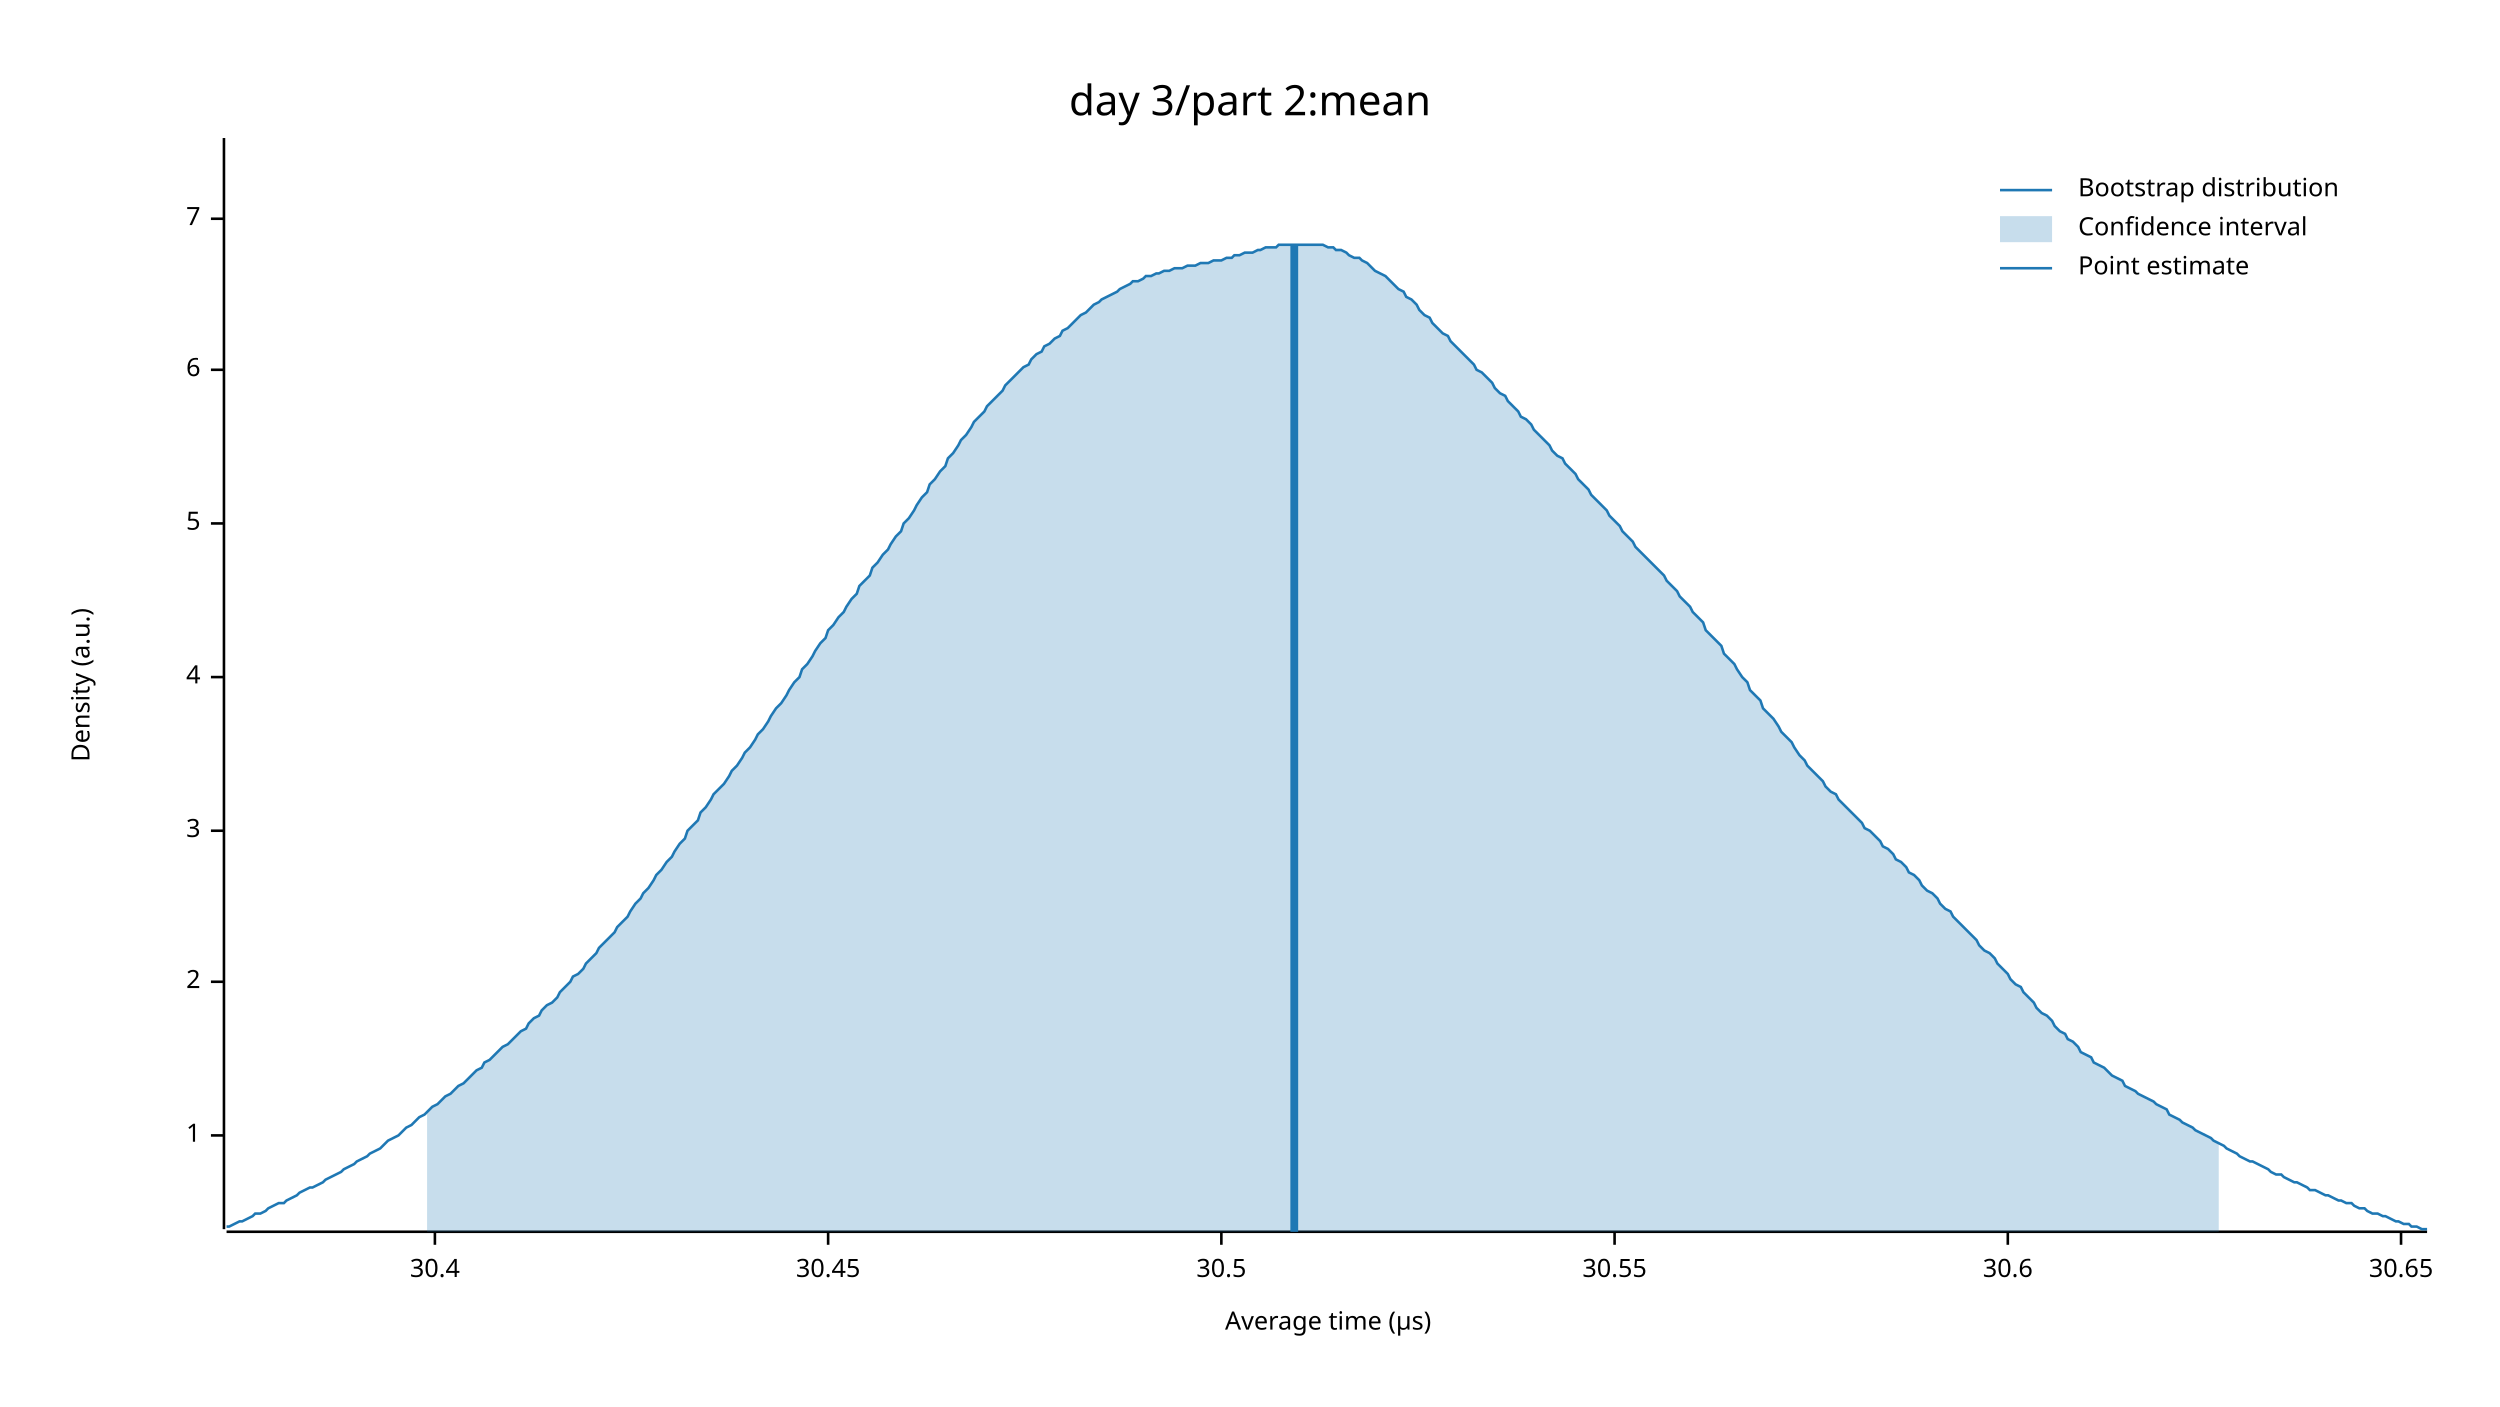
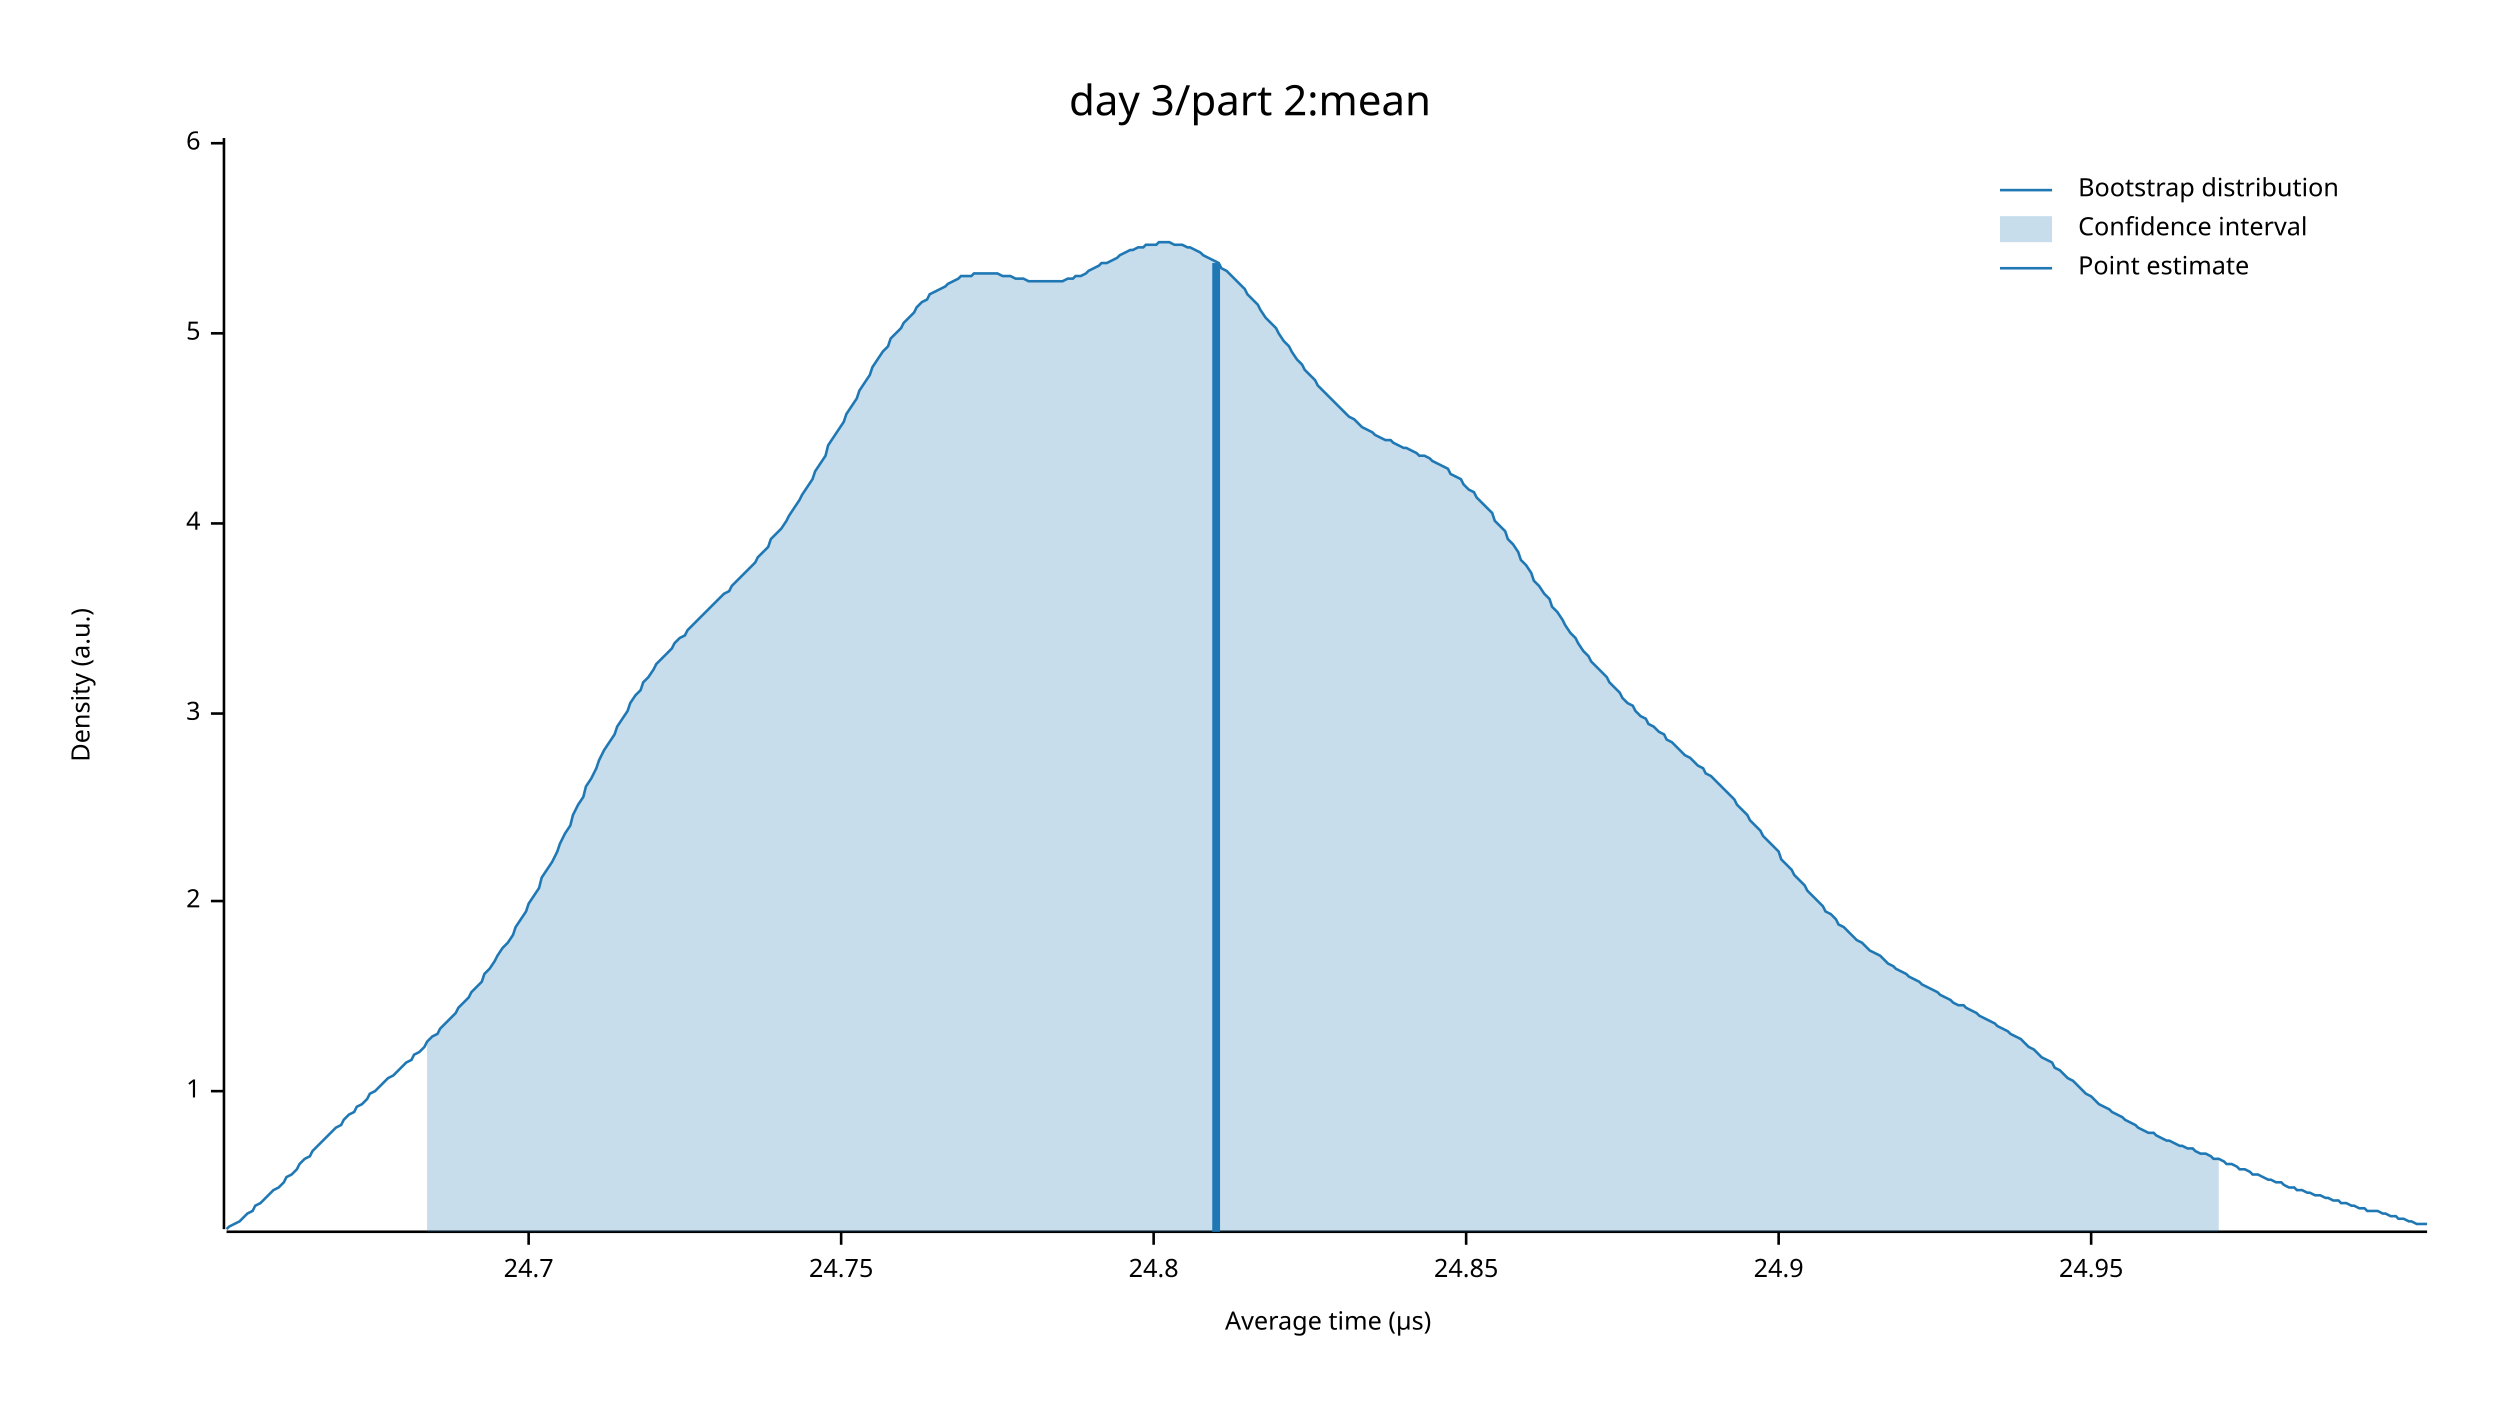
<svg xmlns="http://www.w3.org/2000/svg" width="960" height="540" viewBox="0 0 960 540">
  <text x="480" y="32" dy="0.76em" text-anchor="middle" font-family="sans-serif" font-size="16.129" opacity="1" fill="#000000">
day 3/part 2:mean
</text>
  <text x="27" y="263" dy="0.76em" text-anchor="middle" font-family="sans-serif" font-size="9.677" opacity="1" fill="#000000" transform="rotate(270, 27, 263)">
Density (a.u.)
</text>
  <text x="510" y="513" dy="-0.5ex" text-anchor="middle" font-family="sans-serif" font-size="9.677" opacity="1" fill="#000000">
Average time (µs)
</text>
  <polyline fill="none" opacity="1" stroke="#000000" stroke-width="1" points="86,53 86,472 " />
-   <text x="77" y="436" dy="0.5ex" text-anchor="end" font-family="sans-serif" font-size="9.677" opacity="1" fill="#000000">
+   <text x="77" y="419" dy="0.5ex" text-anchor="end" font-family="sans-serif" font-size="9.677" opacity="1" fill="#000000">
1
</text>
-   <polyline fill="none" opacity="1" stroke="#000000" stroke-width="1" points="81,436 86,436 " />
-   <text x="77" y="377" dy="0.5ex" text-anchor="end" font-family="sans-serif" font-size="9.677" opacity="1" fill="#000000">
+   <polyline fill="none" opacity="1" stroke="#000000" stroke-width="1" points="81,419 86,419 " />
+   <text x="77" y="346" dy="0.5ex" text-anchor="end" font-family="sans-serif" font-size="9.677" opacity="1" fill="#000000">
2
</text>
-   <polyline fill="none" opacity="1" stroke="#000000" stroke-width="1" points="81,377 86,377 " />
-   <text x="77" y="319" dy="0.5ex" text-anchor="end" font-family="sans-serif" font-size="9.677" opacity="1" fill="#000000">
+   <polyline fill="none" opacity="1" stroke="#000000" stroke-width="1" points="81,346 86,346 " />
+   <text x="77" y="274" dy="0.5ex" text-anchor="end" font-family="sans-serif" font-size="9.677" opacity="1" fill="#000000">
3
</text>
-   <polyline fill="none" opacity="1" stroke="#000000" stroke-width="1" points="81,319 86,319 " />
-   <text x="77" y="260" dy="0.5ex" text-anchor="end" font-family="sans-serif" font-size="9.677" opacity="1" fill="#000000">
+   <polyline fill="none" opacity="1" stroke="#000000" stroke-width="1" points="81,274 86,274 " />
+   <text x="77" y="201" dy="0.5ex" text-anchor="end" font-family="sans-serif" font-size="9.677" opacity="1" fill="#000000">
4
</text>
-   <polyline fill="none" opacity="1" stroke="#000000" stroke-width="1" points="81,260 86,260 " />
-   <text x="77" y="201" dy="0.5ex" text-anchor="end" font-family="sans-serif" font-size="9.677" opacity="1" fill="#000000">
+   <polyline fill="none" opacity="1" stroke="#000000" stroke-width="1" points="81,201 86,201 " />
+   <text x="77" y="128" dy="0.5ex" text-anchor="end" font-family="sans-serif" font-size="9.677" opacity="1" fill="#000000">
5
</text>
-   <polyline fill="none" opacity="1" stroke="#000000" stroke-width="1" points="81,201 86,201 " />
-   <text x="77" y="142" dy="0.5ex" text-anchor="end" font-family="sans-serif" font-size="9.677" opacity="1" fill="#000000">
+   <polyline fill="none" opacity="1" stroke="#000000" stroke-width="1" points="81,128 86,128 " />
+   <text x="77" y="55" dy="0.5ex" text-anchor="end" font-family="sans-serif" font-size="9.677" opacity="1" fill="#000000">
6
</text>
-   <polyline fill="none" opacity="1" stroke="#000000" stroke-width="1" points="81,142 86,142 " />
-   <text x="77" y="84" dy="0.5ex" text-anchor="end" font-family="sans-serif" font-size="9.677" opacity="1" fill="#000000">
- 7
+   <polyline fill="none" opacity="1" stroke="#000000" stroke-width="1" points="81,55 86,55 " />
+   <polyline fill="none" opacity="1" stroke="#000000" stroke-width="1" points="87,473 932,473 " />
+   <text x="203" y="483" dy="0.76em" text-anchor="middle" font-family="sans-serif" font-size="9.677" opacity="1" fill="#000000">
+ 24.7
</text>
-   <polyline fill="none" opacity="1" stroke="#000000" stroke-width="1" points="81,84 86,84 " />
-   <polyline fill="none" opacity="1" stroke="#000000" stroke-width="1" points="87,473 932,473 " />
-   <text x="167" y="483" dy="0.76em" text-anchor="middle" font-family="sans-serif" font-size="9.677" opacity="1" fill="#000000">
- 30.4
+   <polyline fill="none" opacity="1" stroke="#000000" stroke-width="1" points="203,473 203,478 " />
+   <text x="323" y="483" dy="0.76em" text-anchor="middle" font-family="sans-serif" font-size="9.677" opacity="1" fill="#000000">
+ 24.75
</text>
-   <polyline fill="none" opacity="1" stroke="#000000" stroke-width="1" points="167,473 167,478 " />
-   <text x="318" y="483" dy="0.76em" text-anchor="middle" font-family="sans-serif" font-size="9.677" opacity="1" fill="#000000">
- 30.45
+   <polyline fill="none" opacity="1" stroke="#000000" stroke-width="1" points="323,473 323,478 " />
+   <text x="443" y="483" dy="0.76em" text-anchor="middle" font-family="sans-serif" font-size="9.677" opacity="1" fill="#000000">
+ 24.8
</text>
-   <polyline fill="none" opacity="1" stroke="#000000" stroke-width="1" points="318,473 318,478 " />
-   <text x="469" y="483" dy="0.76em" text-anchor="middle" font-family="sans-serif" font-size="9.677" opacity="1" fill="#000000">
- 30.5
+   <polyline fill="none" opacity="1" stroke="#000000" stroke-width="1" points="443,473 443,478 " />
+   <text x="563" y="483" dy="0.76em" text-anchor="middle" font-family="sans-serif" font-size="9.677" opacity="1" fill="#000000">
+ 24.85
</text>
-   <polyline fill="none" opacity="1" stroke="#000000" stroke-width="1" points="469,473 469,478 " />
-   <text x="620" y="483" dy="0.76em" text-anchor="middle" font-family="sans-serif" font-size="9.677" opacity="1" fill="#000000">
- 30.55
+   <polyline fill="none" opacity="1" stroke="#000000" stroke-width="1" points="563,473 563,478 " />
+   <text x="683" y="483" dy="0.76em" text-anchor="middle" font-family="sans-serif" font-size="9.677" opacity="1" fill="#000000">
+ 24.9
</text>
-   <polyline fill="none" opacity="1" stroke="#000000" stroke-width="1" points="620,473 620,478 " />
-   <text x="771" y="483" dy="0.76em" text-anchor="middle" font-family="sans-serif" font-size="9.677" opacity="1" fill="#000000">
- 30.6
+   <polyline fill="none" opacity="1" stroke="#000000" stroke-width="1" points="683,473 683,478 " />
+   <text x="803" y="483" dy="0.76em" text-anchor="middle" font-family="sans-serif" font-size="9.677" opacity="1" fill="#000000">
+ 24.95
</text>
-   <polyline fill="none" opacity="1" stroke="#000000" stroke-width="1" points="771,473 771,478 " />
-   <text x="922" y="483" dy="0.76em" text-anchor="middle" font-family="sans-serif" font-size="9.677" opacity="1" fill="#000000">
- 30.65
- </text>
-   <polyline fill="none" opacity="1" stroke="#000000" stroke-width="1" points="922,473 922,478 " />
-   <polyline fill="none" opacity="1" stroke="#1F78B4" stroke-width="1" points="87,471 88,471 90,470 92,469 93,469 95,468 97,467 98,466 100,466 102,465 103,464 105,463 107,462 109,462 110,461 112,460 114,459 115,458 117,457 119,456 120,456 122,455 124,454 125,453 127,452 129,451 131,450 132,449 134,448 136,447 137,446 139,445 141,444 142,443 144,442 146,441 147,440 149,438 151,437 153,436 154,435 156,433 158,432 159,431 161,429 163,428 164,427 166,425 168,424 169,423 171,421 173,420 175,418 176,417 178,416 180,414 181,413 183,411 185,410 186,408 188,407 190,405 191,404 193,402 195,401 197,399 198,398 200,396 202,395 203,393 205,391 207,390 208,388 210,386 212,385 214,383 215,381 217,379 219,377 220,375 222,374 224,372 225,370 227,368 229,366 230,364 232,362 234,360 236,358 237,356 239,354 241,352 242,350 244,347 246,345 247,343 249,341 251,338 252,336 254,334 256,331 258,329 259,327 261,324 263,322 264,319 266,317 268,315 269,312 271,310 273,307 274,305 276,303 278,301 280,298 281,296 283,294 285,291 286,289 288,287 290,284 291,282 293,280 295,277 296,275 298,272 300,270 302,267 303,265 305,262 307,260 308,257 310,255 312,252 313,250 315,247 317,245 318,242 320,240 322,237 324,235 325,233 327,230 329,228 330,225 332,223 334,221 335,218 337,216 339,213 341,211 342,209 344,206 346,204 347,201 349,199 351,196 352,194 354,191 356,189 357,186 359,184 361,181 363,179 364,176 366,174 368,171 369,169 371,167 373,164 374,162 376,160 378,158 379,156 381,154 383,152 385,150 386,148 388,146 390,144 391,143 393,141 395,140 396,138 398,136 400,135 401,133 403,132 405,130 407,129 408,127 410,126 412,124 413,123 415,121 417,120 418,119 420,117 422,116 423,115 425,114 427,113 429,112 430,111 432,110 434,109 435,108 437,108 439,107 440,106 442,106 444,105 445,105 447,104 449,104 451,103 452,103 454,103 456,102 457,102 459,102 461,101 462,101 464,101 466,100 468,100 469,100 471,99 473,99 474,98 476,98 478,97 479,97 481,97 483,96 484,96 486,95 488,95 490,95 491,94 493,94 495,94 496,94 498,94 500,94 501,94 503,94 505,94 506,94 508,94 510,95 512,95 513,96 515,96 517,97 518,98 520,99 522,99 523,100 525,101 527,103 528,104 530,105 532,106 534,108 535,109 537,111 539,112 540,114 542,115 544,117 545,119 547,121 549,122 550,124 552,126 554,128 556,129 557,131 559,133 561,135 562,136 564,138 566,140 567,142 569,143 571,145 573,147 574,149 576,151 578,152 579,154 581,156 583,158 584,160 586,161 588,163 589,165 591,167 593,169 595,171 596,173 598,175 600,176 601,178 603,180 605,182 606,184 608,186 610,188 611,190 613,192 615,194 617,196 618,198 620,200 622,202 623,204 625,206 627,208 628,210 630,212 632,214 633,215 635,217 637,219 639,221 640,223 642,225 644,227 645,229 647,231 649,233 650,235 652,237 654,239 655,242 657,244 659,246 661,248 662,251 664,253 666,255 667,257 669,260 671,262 672,265 674,267 676,269 677,272 679,274 681,276 683,279 684,281 686,283 688,285 689,287 691,290 693,292 694,294 696,296 698,298 700,300 701,302 703,304 705,305 706,307 708,309 710,311 711,312 713,314 715,316 716,318 718,319 720,321 722,323 723,325 725,326 727,328 728,330 730,331 732,333 733,335 735,336 737,338 738,340 740,342 742,343 744,345 745,347 747,349 749,350 750,352 752,354 754,356 755,357 757,359 759,361 760,363 762,365 764,366 766,368 767,370 769,372 771,374 772,376 774,378 776,379 777,381 779,383 781,385 782,387 784,389 786,390 788,392 789,394 791,396 793,397 794,399 796,400 798,402 799,404 801,405 803,406 804,408 806,409 808,410 810,412 811,413 813,414 815,415 816,417 818,418 820,419 821,420 823,421 825,422 827,423 828,424 830,425 832,426 833,428 835,429 837,430 838,431 840,432 842,433 843,434 845,435 847,436 849,437 850,438 852,439 854,440 855,441 857,442 859,443 860,444 862,445 864,446 865,446 867,447 869,448 871,449 872,450 874,451 876,451 877,452 879,453 881,454 882,454 884,455 886,456 887,457 889,457 891,458 893,459 894,459 896,460 898,461 899,461 901,462 903,462 904,463 906,464 908,464 909,465 911,466 913,466 915,467 916,467 918,468 920,469 921,469 923,470 925,470 926,471 928,471 930,472 932,472 " />
-   <polygon opacity="0.25" fill="#1F78B4" points="164,427 166,425 168,424 169,423 171,421 173,420 175,418 176,417 178,416 180,414 181,413 183,411 185,410 186,408 188,407 190,405 191,404 193,402 195,401 197,399 198,398 200,396 202,395 203,393 205,391 207,390 208,388 210,386 212,385 214,383 215,381 217,379 219,377 220,375 222,374 224,372 225,370 227,368 229,366 230,364 232,362 234,360 236,358 237,356 239,354 241,352 242,350 244,347 246,345 247,343 249,341 251,338 252,336 254,334 256,331 258,329 259,327 261,324 263,322 264,319 266,317 268,315 269,312 271,310 273,307 274,305 276,303 278,301 280,298 281,296 283,294 285,291 286,289 288,287 290,284 291,282 293,280 295,277 296,275 298,272 300,270 302,267 303,265 305,262 307,260 308,257 310,255 312,252 313,250 315,247 317,245 318,242 320,240 322,237 324,235 325,233 327,230 329,228 330,225 332,223 334,221 335,218 337,216 339,213 341,211 342,209 344,206 346,204 347,201 349,199 351,196 352,194 354,191 356,189 357,186 359,184 361,181 363,179 364,176 366,174 368,171 369,169 371,167 373,164 374,162 376,160 378,158 379,156 381,154 383,152 385,150 386,148 388,146 390,144 391,143 393,141 395,140 396,138 398,136 400,135 401,133 403,132 405,130 407,129 408,127 410,126 412,124 413,123 415,121 417,120 418,119 420,117 422,116 423,115 425,114 427,113 429,112 430,111 432,110 434,109 435,108 437,108 439,107 440,106 442,106 444,105 445,105 447,104 449,104 451,103 452,103 454,103 456,102 457,102 459,102 461,101 462,101 464,101 466,100 468,100 469,100 471,99 473,99 474,98 476,98 478,97 479,97 481,97 483,96 484,96 486,95 488,95 490,95 491,94 493,94 495,94 496,94 498,94 500,94 501,94 503,94 505,94 506,94 508,94 510,95 512,95 513,96 515,96 517,97 518,98 520,99 522,99 523,100 525,101 527,103 528,104 530,105 532,106 534,108 535,109 537,111 539,112 540,114 542,115 544,117 545,119 547,121 549,122 550,124 552,126 554,128 556,129 557,131 559,133 561,135 562,136 564,138 566,140 567,142 569,143 571,145 573,147 574,149 576,151 578,152 579,154 581,156 583,158 584,160 586,161 588,163 589,165 591,167 593,169 595,171 596,173 598,175 600,176 601,178 603,180 605,182 606,184 608,186 610,188 611,190 613,192 615,194 617,196 618,198 620,200 622,202 623,204 625,206 627,208 628,210 630,212 632,214 633,215 635,217 637,219 639,221 640,223 642,225 644,227 645,229 647,231 649,233 650,235 652,237 654,239 655,242 657,244 659,246 661,248 662,251 664,253 666,255 667,257 669,260 671,262 672,265 674,267 676,269 677,272 679,274 681,276 683,279 684,281 686,283 688,285 689,287 691,290 693,292 694,294 696,296 698,298 700,300 701,302 703,304 705,305 706,307 708,309 710,311 711,312 713,314 715,316 716,318 718,319 720,321 722,323 723,325 725,326 727,328 728,330 730,331 732,333 733,335 735,336 737,338 738,340 740,342 742,343 744,345 745,347 747,349 749,350 750,352 752,354 754,356 755,357 757,359 759,361 760,363 762,365 764,366 766,368 767,370 769,372 771,374 772,376 774,378 776,379 777,381 779,383 781,385 782,387 784,389 786,390 788,392 789,394 791,396 793,397 794,399 796,400 798,402 799,404 801,405 803,406 804,408 806,409 808,410 810,412 811,413 813,414 815,415 816,417 818,418 820,419 821,420 823,421 825,422 827,423 828,424 830,425 832,426 833,428 835,429 837,430 838,431 840,432 842,433 843,434 845,435 847,436 849,437 850,438 852,439 852,473 164,473 " />
-   <polyline fill="none" opacity="1" stroke="#1F78B4" stroke-width="3" points="497,473 497,94 " />
+   <polyline fill="none" opacity="1" stroke="#000000" stroke-width="1" points="803,473 803,478 " />
+   <polyline fill="none" opacity="1" stroke="#1F78B4" stroke-width="1" points="87,472 88,471 90,470 92,469 93,468 95,466 97,465 98,463 100,462 102,460 103,459 105,457 107,456 109,454 110,452 112,451 114,449 115,447 117,445 119,444 120,442 122,440 124,438 125,437 127,435 129,433 131,432 132,430 134,428 136,427 137,425 139,424 141,422 142,420 144,419 146,417 147,416 149,414 151,413 153,411 154,410 156,408 158,407 159,405 161,404 163,402 164,400 166,398 168,397 169,395 171,393 173,391 175,389 176,387 178,385 180,383 181,381 183,379 185,377 186,374 188,372 190,369 191,367 193,364 195,362 197,359 198,356 200,353 202,350 203,347 205,344 207,341 208,337 210,334 212,331 214,327 215,324 217,320 219,317 220,313 222,309 224,306 225,302 227,299 229,295 230,292 232,288 234,285 236,282 237,279 239,276 241,273 242,270 244,267 246,265 247,262 249,260 251,257 252,255 254,253 256,251 258,249 259,247 261,245 263,244 264,242 266,240 268,238 269,237 271,235 273,233 274,232 276,230 278,228 280,227 281,225 283,223 285,221 286,220 288,218 290,216 291,214 293,212 295,210 296,207 298,205 300,203 302,200 303,198 305,195 307,192 308,190 310,187 312,184 313,181 315,178 317,175 318,171 320,168 322,165 324,162 325,159 327,156 329,153 330,150 332,147 334,144 335,141 337,138 339,135 341,133 342,130 344,128 346,126 347,124 349,122 351,120 352,118 354,116 356,115 357,113 359,112 361,111 363,110 364,109 366,108 368,107 369,106 371,106 373,106 374,105 376,105 378,105 379,105 381,105 383,105 385,106 386,106 388,106 390,107 391,107 393,107 395,108 396,108 398,108 400,108 401,108 403,108 405,108 407,108 408,108 410,107 412,107 413,106 415,106 417,105 418,104 420,103 422,102 423,101 425,101 427,100 429,99 430,98 432,97 434,96 435,96 437,95 439,95 440,94 442,94 444,94 445,93 447,93 449,93 451,94 452,94 454,94 456,95 457,95 459,96 461,97 462,98 464,99 466,100 468,101 469,103 471,104 473,106 474,107 476,109 478,111 479,113 481,115 483,117 484,119 486,122 488,124 490,126 491,128 493,131 495,133 496,135 498,138 500,140 501,142 503,144 505,146 506,148 508,150 510,152 512,154 513,155 515,157 517,159 518,160 520,161 522,163 523,164 525,165 527,166 528,167 530,168 532,169 534,169 535,170 537,171 539,172 540,172 542,173 544,174 545,175 547,175 549,176 550,177 552,178 554,179 556,180 557,182 559,183 561,184 562,186 564,188 566,189 567,191 569,193 571,195 573,197 574,200 576,202 578,204 579,207 581,209 583,212 584,215 586,217 588,220 589,223 591,225 593,228 595,230 596,233 598,235 600,238 601,240 603,243 605,245 606,247 608,250 610,252 611,254 613,256 615,258 617,260 618,262 620,264 622,266 623,268 625,270 627,271 628,273 630,275 632,276 633,278 635,279 637,281 639,282 640,284 642,285 644,287 645,288 647,290 649,291 650,292 652,294 654,295 655,297 657,298 659,300 661,302 662,303 664,305 666,307 667,309 669,311 671,313 672,315 674,317 676,319 677,321 679,323 681,325 683,327 684,330 686,332 688,334 689,336 691,338 693,340 694,342 696,344 698,346 700,348 701,350 703,351 705,353 706,355 708,356 710,358 711,359 713,361 715,362 716,363 718,365 720,366 722,367 723,368 725,370 727,371 728,372 730,373 732,374 733,375 735,376 737,377 738,378 740,379 742,380 744,381 745,382 747,383 749,384 750,385 752,386 754,386 755,387 757,388 759,389 760,390 762,391 764,392 766,393 767,394 769,395 771,396 772,397 774,398 776,399 777,400 779,402 781,403 782,404 784,406 786,407 788,408 789,410 791,411 793,413 794,414 796,415 798,417 799,418 801,420 803,421 804,422 806,424 808,425 810,426 811,427 813,428 815,429 816,430 818,431 820,432 821,433 823,434 825,435 827,435 828,436 830,437 832,438 833,438 835,439 837,440 838,440 840,441 842,441 843,442 845,443 847,443 849,444 850,445 852,445 854,446 855,447 857,447 859,448 860,449 862,449 864,450 865,451 867,451 869,452 871,453 872,453 874,454 876,454 877,455 879,456 881,456 882,457 884,457 886,458 887,458 889,459 891,459 893,460 894,460 896,461 898,461 899,462 901,462 903,463 904,463 906,464 908,464 909,465 911,465 913,465 915,466 916,466 918,467 920,467 921,468 923,468 925,469 926,469 928,470 930,470 932,470 " />
+   <polygon opacity="0.25" fill="#1F78B4" points="164,400 166,398 168,397 169,395 171,393 173,391 175,389 176,387 178,385 180,383 181,381 183,379 185,377 186,374 188,372 190,369 191,367 193,364 195,362 197,359 198,356 200,353 202,350 203,347 205,344 207,341 208,337 210,334 212,331 214,327 215,324 217,320 219,317 220,313 222,309 224,306 225,302 227,299 229,295 230,292 232,288 234,285 236,282 237,279 239,276 241,273 242,270 244,267 246,265 247,262 249,260 251,257 252,255 254,253 256,251 258,249 259,247 261,245 263,244 264,242 266,240 268,238 269,237 271,235 273,233 274,232 276,230 278,228 280,227 281,225 283,223 285,221 286,220 288,218 290,216 291,214 293,212 295,210 296,207 298,205 300,203 302,200 303,198 305,195 307,192 308,190 310,187 312,184 313,181 315,178 317,175 318,171 320,168 322,165 324,162 325,159 327,156 329,153 330,150 332,147 334,144 335,141 337,138 339,135 341,133 342,130 344,128 346,126 347,124 349,122 351,120 352,118 354,116 356,115 357,113 359,112 361,111 363,110 364,109 366,108 368,107 369,106 371,106 373,106 374,105 376,105 378,105 379,105 381,105 383,105 385,106 386,106 388,106 390,107 391,107 393,107 395,108 396,108 398,108 400,108 401,108 403,108 405,108 407,108 408,108 410,107 412,107 413,106 415,106 417,105 418,104 420,103 422,102 423,101 425,101 427,100 429,99 430,98 432,97 434,96 435,96 437,95 439,95 440,94 442,94 444,94 445,93 447,93 449,93 451,94 452,94 454,94 456,95 457,95 459,96 461,97 462,98 464,99 466,100 468,101 469,103 471,104 473,106 474,107 476,109 478,111 479,113 481,115 483,117 484,119 486,122 488,124 490,126 491,128 493,131 495,133 496,135 498,138 500,140 501,142 503,144 505,146 506,148 508,150 510,152 512,154 513,155 515,157 517,159 518,160 520,161 522,163 523,164 525,165 527,166 528,167 530,168 532,169 534,169 535,170 537,171 539,172 540,172 542,173 544,174 545,175 547,175 549,176 550,177 552,178 554,179 556,180 557,182 559,183 561,184 562,186 564,188 566,189 567,191 569,193 571,195 573,197 574,200 576,202 578,204 579,207 581,209 583,212 584,215 586,217 588,220 589,223 591,225 593,228 595,230 596,233 598,235 600,238 601,240 603,243 605,245 606,247 608,250 610,252 611,254 613,256 615,258 617,260 618,262 620,264 622,266 623,268 625,270 627,271 628,273 630,275 632,276 633,278 635,279 637,281 639,282 640,284 642,285 644,287 645,288 647,290 649,291 650,292 652,294 654,295 655,297 657,298 659,300 661,302 662,303 664,305 666,307 667,309 669,311 671,313 672,315 674,317 676,319 677,321 679,323 681,325 683,327 684,330 686,332 688,334 689,336 691,338 693,340 694,342 696,344 698,346 700,348 701,350 703,351 705,353 706,355 708,356 710,358 711,359 713,361 715,362 716,363 718,365 720,366 722,367 723,368 725,370 727,371 728,372 730,373 732,374 733,375 735,376 737,377 738,378 740,379 742,380 744,381 745,382 747,383 749,384 750,385 752,386 754,386 755,387 757,388 759,389 760,390 762,391 764,392 766,393 767,394 769,395 771,396 772,397 774,398 776,399 777,400 779,402 781,403 782,404 784,406 786,407 788,408 789,410 791,411 793,413 794,414 796,415 798,417 799,418 801,420 803,421 804,422 806,424 808,425 810,426 811,427 813,428 815,429 816,430 818,431 820,432 821,433 823,434 825,435 827,435 828,436 830,437 832,438 833,438 835,439 837,440 838,440 840,441 842,441 843,442 845,443 847,443 849,444 850,445 852,445 852,473 164,473 " />
+   <polyline fill="none" opacity="1" stroke="#1F78B4" stroke-width="3" points="467,473 467,101 " />
  <text x="798" y="68" dy="0.76em" text-anchor="start" font-family="sans-serif" font-size="9.677" opacity="1" fill="#000000">
Bootstrap distribution
</text>
  <text x="798" y="83" dy="0.76em" text-anchor="start" font-family="sans-serif" font-size="9.677" opacity="1" fill="#000000">
Confidence interval
</text>
  <text x="798" y="98" dy="0.76em" text-anchor="start" font-family="sans-serif" font-size="9.677" opacity="1" fill="#000000">
Point estimate
</text>
  <polyline fill="none" opacity="1" stroke="#1F78B4" stroke-width="1" points="768,73 788,73 " />
  <rect x="768" y="83" width="20" height="10" opacity="0.25" fill="#1F78B4" stroke="none" />
  <polyline fill="none" opacity="1" stroke="#1F78B4" stroke-width="1" points="768,103 788,103 " />
</svg>
